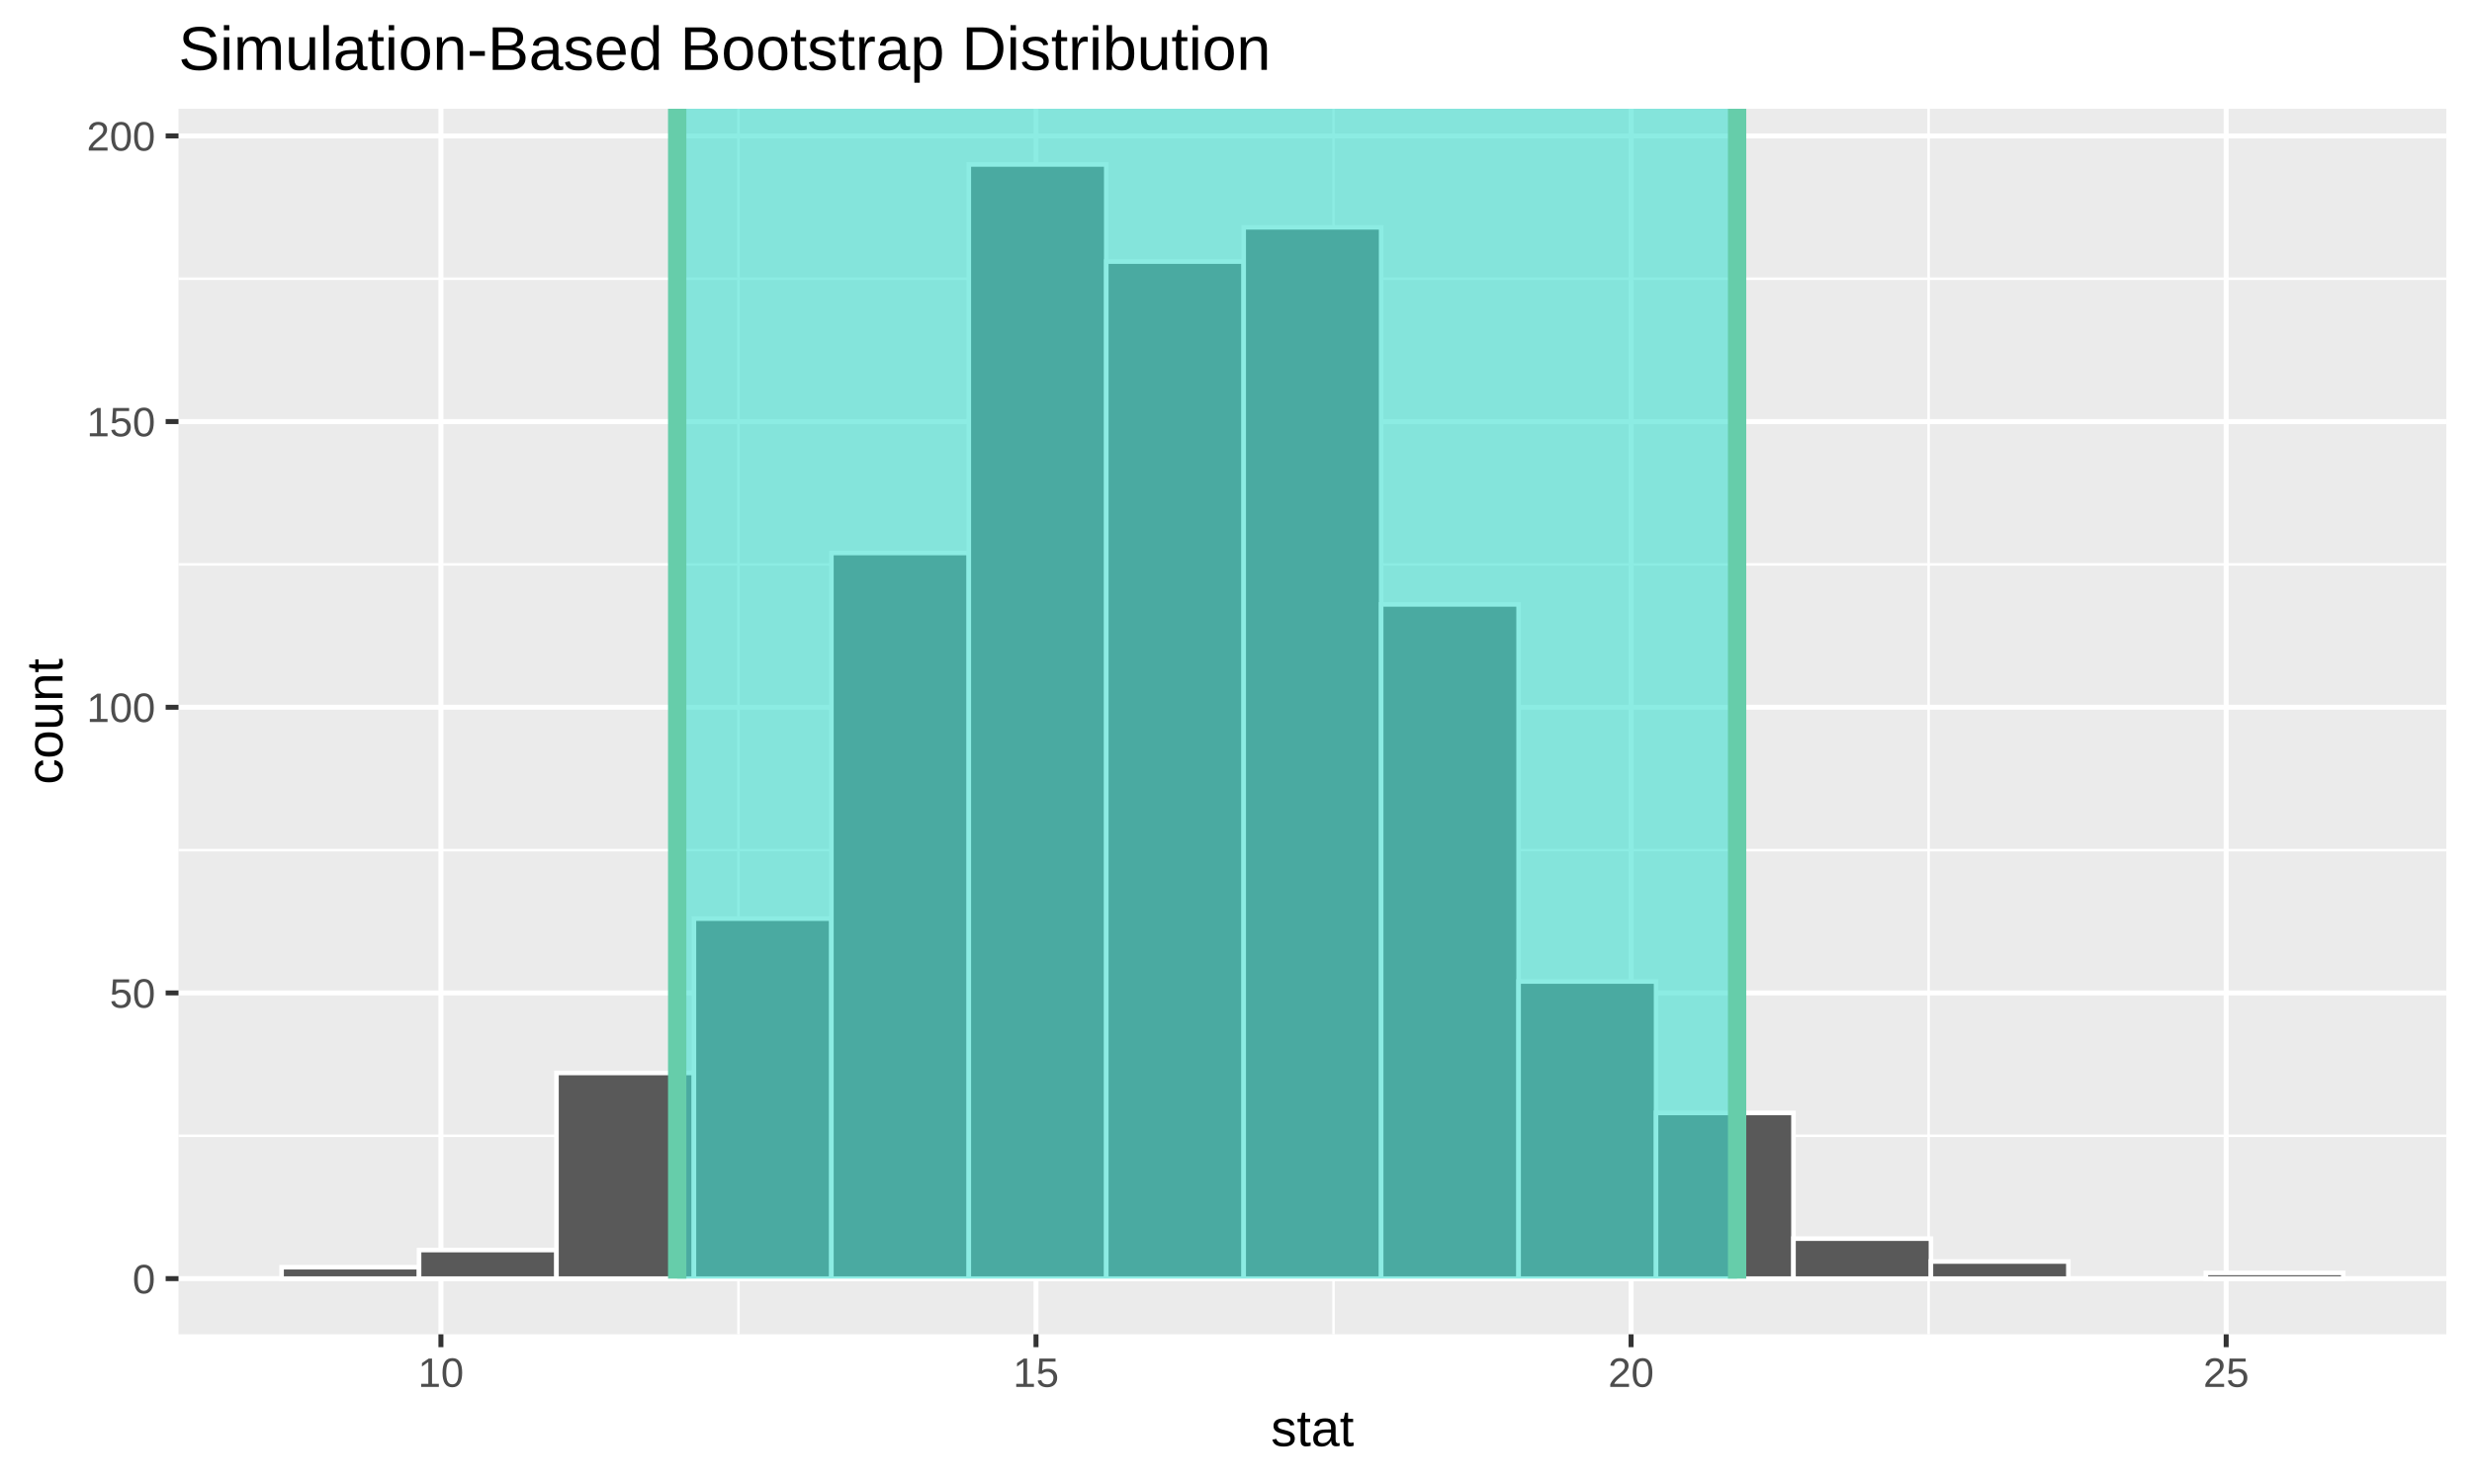
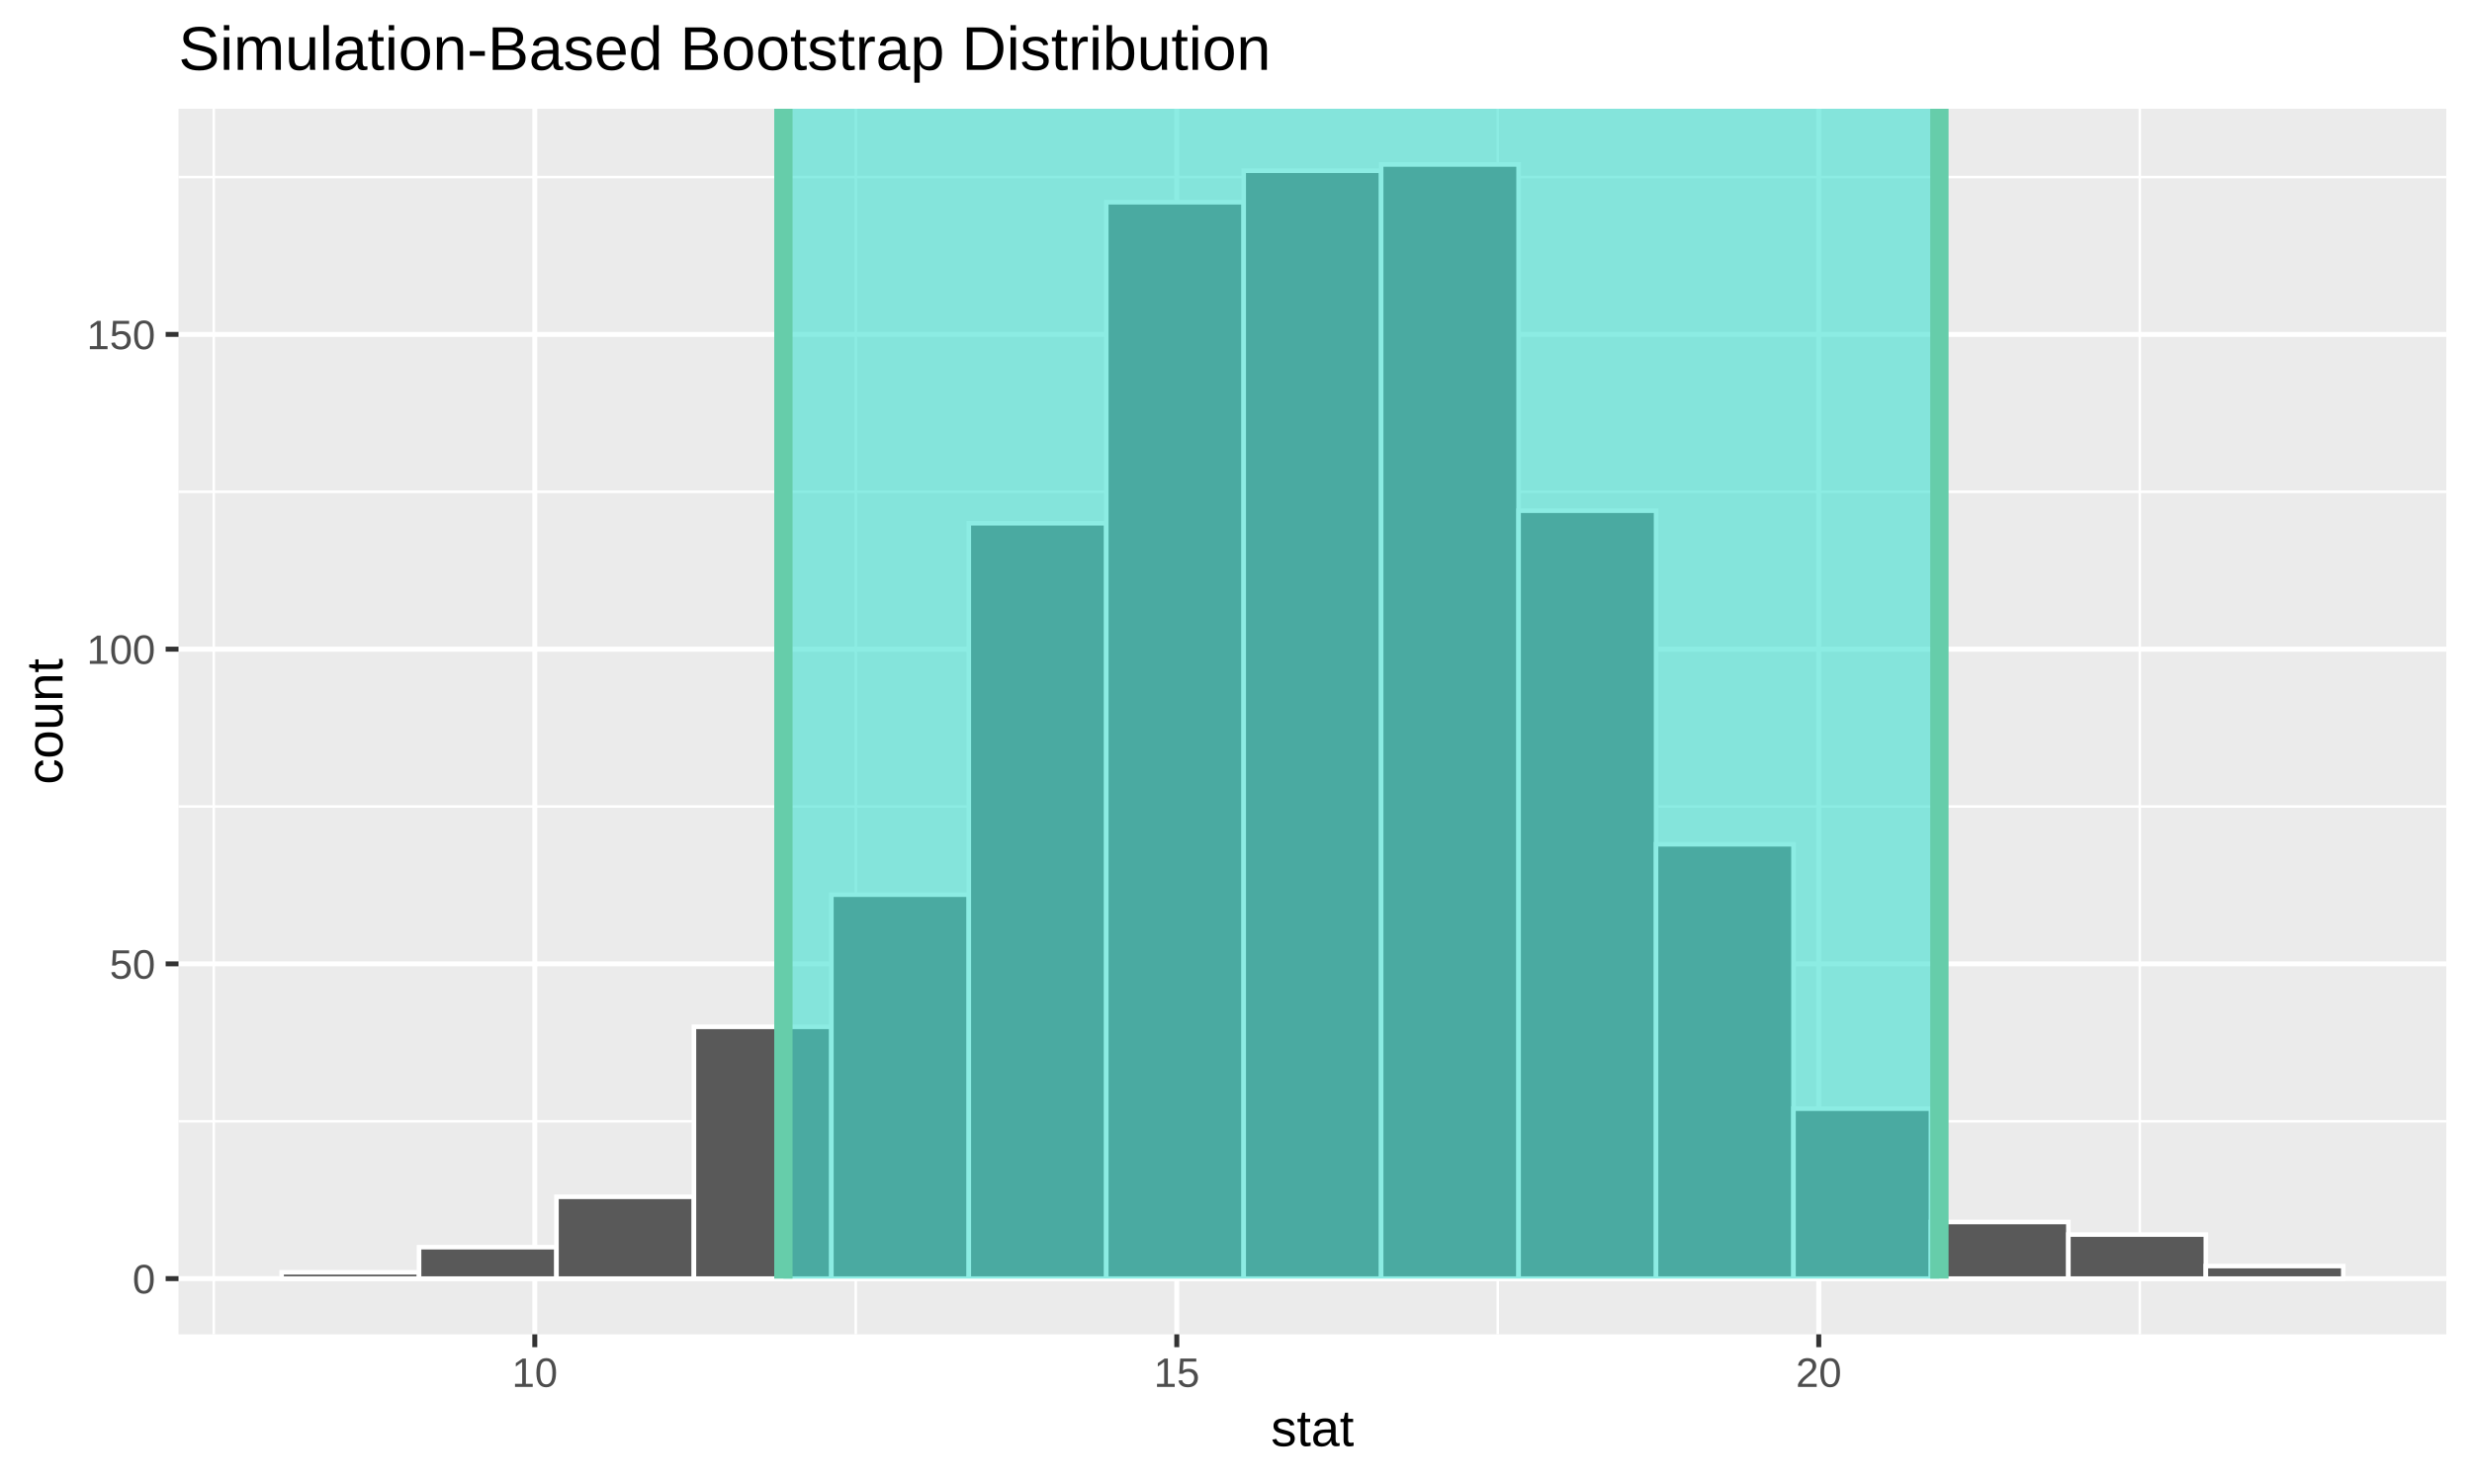
<svg xmlns="http://www.w3.org/2000/svg" viewBox="0 0 576.00 345.60">
  <defs>
    <style type="text/css">
    line, polyline, polygon, path, rect, circle {
      fill: none;
      stroke: #000000;
      stroke-linecap: round;
      stroke-linejoin: round;
      stroke-miterlimit: 10.00;
    }
  </style>
  </defs>
  <rect width="100%" height="100%" style="stroke: none; fill: #FFFFFF;" />
  <rect x="0" y="0.00" width="576.00" height="345.60" style="stroke-width: 1.16; stroke: #FFFFFF; fill: #FFFFFF;" />
  <defs>
    <clipPath id="cpNDEuNTl8NTcwLjAyfDMxMC45NXwyNS4zNA==">
      <rect x="41.59" y="25.34" width="528.43" height="285.61" />
    </clipPath>
  </defs>
  <rect x="41.59" y="25.34" width="528.43" height="285.61" style="stroke-width: 1.16; stroke: none; fill: #EBEBEB;" clip-path="url(#cpNDEuNTl8NTcwLjAyfDMxMC45NXwyNS4zNA==)" />
-   <polyline points="41.59,264.68 570.02,264.68 " style="stroke-width: 0.58; stroke: #FFFFFF; stroke-linecap: butt;" clip-path="url(#cpNDEuNTl8NTcwLjAyfDMxMC45NXwyNS4zNA==)" />
-   <polyline points="41.59,198.11 570.02,198.11 " style="stroke-width: 0.58; stroke: #FFFFFF; stroke-linecap: butt;" clip-path="url(#cpNDEuNTl8NTcwLjAyfDMxMC45NXwyNS4zNA==)" />
-   <polyline points="41.59,131.53 570.02,131.53 " style="stroke-width: 0.58; stroke: #FFFFFF; stroke-linecap: butt;" clip-path="url(#cpNDEuNTl8NTcwLjAyfDMxMC45NXwyNS4zNA==)" />
-   <polyline points="41.59,64.96 570.02,64.96 " style="stroke-width: 0.58; stroke: #FFFFFF; stroke-linecap: butt;" clip-path="url(#cpNDEuNTl8NTcwLjAyfDMxMC45NXwyNS4zNA==)" />
-   <polyline points="172.07,310.95 172.07,25.34 " style="stroke-width: 0.58; stroke: #FFFFFF; stroke-linecap: butt;" clip-path="url(#cpNDEuNTl8NTcwLjAyfDMxMC45NXwyNS4zNA==)" />
-   <polyline points="310.73,310.95 310.73,25.34 " style="stroke-width: 0.58; stroke: #FFFFFF; stroke-linecap: butt;" clip-path="url(#cpNDEuNTl8NTcwLjAyfDMxMC45NXwyNS4zNA==)" />
-   <polyline points="449.39,310.95 449.39,25.34 " style="stroke-width: 0.58; stroke: #FFFFFF; stroke-linecap: butt;" clip-path="url(#cpNDEuNTl8NTcwLjAyfDMxMC45NXwyNS4zNA==)" />
+   <polyline points="41.59,261.30 570.02,261.30 " style="stroke-width: 0.58; stroke: #FFFFFF; stroke-linecap: butt;" clip-path="url(#cpNDEuNTl8NTcwLjAyfDMxMC45NXwyNS4zNA==)" />
+   <polyline points="41.59,187.95 570.02,187.95 " style="stroke-width: 0.58; stroke: #FFFFFF; stroke-linecap: butt;" clip-path="url(#cpNDEuNTl8NTcwLjAyfDMxMC45NXwyNS4zNA==)" />
+   <polyline points="41.59,114.60 570.02,114.60 " style="stroke-width: 0.58; stroke: #FFFFFF; stroke-linecap: butt;" clip-path="url(#cpNDEuNTl8NTcwLjAyfDMxMC45NXwyNS4zNA==)" />
+   <polyline points="41.59,41.26 570.02,41.26 " style="stroke-width: 0.58; stroke: #FFFFFF; stroke-linecap: butt;" clip-path="url(#cpNDEuNTl8NTcwLjAyfDMxMC45NXwyNS4zNA==)" />
+   <polyline points="49.81,310.95 49.81,25.34 " style="stroke-width: 0.58; stroke: #FFFFFF; stroke-linecap: butt;" clip-path="url(#cpNDEuNTl8NTcwLjAyfDMxMC45NXwyNS4zNA==)" />
+   <polyline points="199.40,310.95 199.40,25.34 " style="stroke-width: 0.58; stroke: #FFFFFF; stroke-linecap: butt;" clip-path="url(#cpNDEuNTl8NTcwLjAyfDMxMC45NXwyNS4zNA==)" />
+   <polyline points="349.00,310.95 349.00,25.34 " style="stroke-width: 0.58; stroke: #FFFFFF; stroke-linecap: butt;" clip-path="url(#cpNDEuNTl8NTcwLjAyfDMxMC45NXwyNS4zNA==)" />
+   <polyline points="498.59,310.95 498.59,25.34 " style="stroke-width: 0.58; stroke: #FFFFFF; stroke-linecap: butt;" clip-path="url(#cpNDEuNTl8NTcwLjAyfDMxMC45NXwyNS4zNA==)" />
  <polyline points="41.59,297.97 570.02,297.97 " style="stroke-width: 1.16; stroke: #FFFFFF; stroke-linecap: butt;" clip-path="url(#cpNDEuNTl8NTcwLjAyfDMxMC45NXwyNS4zNA==)" />
-   <polyline points="41.59,231.39 570.02,231.39 " style="stroke-width: 1.16; stroke: #FFFFFF; stroke-linecap: butt;" clip-path="url(#cpNDEuNTl8NTcwLjAyfDMxMC45NXwyNS4zNA==)" />
-   <polyline points="41.59,164.82 570.02,164.82 " style="stroke-width: 1.16; stroke: #FFFFFF; stroke-linecap: butt;" clip-path="url(#cpNDEuNTl8NTcwLjAyfDMxMC45NXwyNS4zNA==)" />
-   <polyline points="41.59,98.24 570.02,98.24 " style="stroke-width: 1.16; stroke: #FFFFFF; stroke-linecap: butt;" clip-path="url(#cpNDEuNTl8NTcwLjAyfDMxMC45NXwyNS4zNA==)" />
-   <polyline points="41.59,31.67 570.02,31.67 " style="stroke-width: 1.16; stroke: #FFFFFF; stroke-linecap: butt;" clip-path="url(#cpNDEuNTl8NTcwLjAyfDMxMC45NXwyNS4zNA==)" />
-   <polyline points="102.74,310.95 102.74,25.34 " style="stroke-width: 1.16; stroke: #FFFFFF; stroke-linecap: butt;" clip-path="url(#cpNDEuNTl8NTcwLjAyfDMxMC45NXwyNS4zNA==)" />
-   <polyline points="241.40,310.95 241.40,25.34 " style="stroke-width: 1.16; stroke: #FFFFFF; stroke-linecap: butt;" clip-path="url(#cpNDEuNTl8NTcwLjAyfDMxMC45NXwyNS4zNA==)" />
-   <polyline points="380.06,310.95 380.06,25.34 " style="stroke-width: 1.16; stroke: #FFFFFF; stroke-linecap: butt;" clip-path="url(#cpNDEuNTl8NTcwLjAyfDMxMC45NXwyNS4zNA==)" />
-   <polyline points="518.72,310.95 518.72,25.34 " style="stroke-width: 1.16; stroke: #FFFFFF; stroke-linecap: butt;" clip-path="url(#cpNDEuNTl8NTcwLjAyfDMxMC45NXwyNS4zNA==)" />
-   <rect x="65.61" y="295.31" width="32.03" height="2.66" style="stroke-width: 1.07; stroke: #FFFFFF; stroke-linecap: square; stroke-linejoin: miter; fill: #595959;" clip-path="url(#cpNDEuNTl8NTcwLjAyfDMxMC45NXwyNS4zNA==)" />
-   <rect x="97.64" y="291.31" width="32.03" height="6.66" style="stroke-width: 1.07; stroke: #FFFFFF; stroke-linecap: square; stroke-linejoin: miter; fill: #595959;" clip-path="url(#cpNDEuNTl8NTcwLjAyfDMxMC45NXwyNS4zNA==)" />
-   <rect x="129.66" y="250.04" width="32.03" height="47.93" style="stroke-width: 1.07; stroke: #FFFFFF; stroke-linecap: square; stroke-linejoin: miter; fill: #595959;" clip-path="url(#cpNDEuNTl8NTcwLjAyfDMxMC45NXwyNS4zNA==)" />
-   <rect x="161.69" y="214.08" width="32.03" height="83.89" style="stroke-width: 1.07; stroke: #FFFFFF; stroke-linecap: square; stroke-linejoin: miter; fill: #595959;" clip-path="url(#cpNDEuNTl8NTcwLjAyfDMxMC45NXwyNS4zNA==)" />
-   <rect x="193.72" y="128.87" width="32.03" height="169.10" style="stroke-width: 1.07; stroke: #FFFFFF; stroke-linecap: square; stroke-linejoin: miter; fill: #595959;" clip-path="url(#cpNDEuNTl8NTcwLjAyfDMxMC45NXwyNS4zNA==)" />
-   <rect x="225.74" y="38.33" width="32.03" height="259.64" style="stroke-width: 1.07; stroke: #FFFFFF; stroke-linecap: square; stroke-linejoin: miter; fill: #595959;" clip-path="url(#cpNDEuNTl8NTcwLjAyfDMxMC45NXwyNS4zNA==)" />
-   <rect x="257.77" y="60.96" width="32.03" height="237.01" style="stroke-width: 1.07; stroke: #FFFFFF; stroke-linecap: square; stroke-linejoin: miter; fill: #595959;" clip-path="url(#cpNDEuNTl8NTcwLjAyfDMxMC45NXwyNS4zNA==)" />
-   <rect x="289.79" y="52.97" width="32.03" height="245.00" style="stroke-width: 1.07; stroke: #FFFFFF; stroke-linecap: square; stroke-linejoin: miter; fill: #595959;" clip-path="url(#cpNDEuNTl8NTcwLjAyfDMxMC45NXwyNS4zNA==)" />
-   <rect x="321.82" y="140.85" width="32.03" height="157.12" style="stroke-width: 1.07; stroke: #FFFFFF; stroke-linecap: square; stroke-linejoin: miter; fill: #595959;" clip-path="url(#cpNDEuNTl8NTcwLjAyfDMxMC45NXwyNS4zNA==)" />
-   <rect x="353.85" y="228.73" width="32.03" height="69.24" style="stroke-width: 1.07; stroke: #FFFFFF; stroke-linecap: square; stroke-linejoin: miter; fill: #595959;" clip-path="url(#cpNDEuNTl8NTcwLjAyfDMxMC45NXwyNS4zNA==)" />
-   <rect x="385.87" y="259.36" width="32.03" height="38.61" style="stroke-width: 1.07; stroke: #FFFFFF; stroke-linecap: square; stroke-linejoin: miter; fill: #595959;" clip-path="url(#cpNDEuNTl8NTcwLjAyfDMxMC45NXwyNS4zNA==)" />
-   <rect x="417.90" y="288.65" width="32.03" height="9.32" style="stroke-width: 1.07; stroke: #FFFFFF; stroke-linecap: square; stroke-linejoin: miter; fill: #595959;" clip-path="url(#cpNDEuNTl8NTcwLjAyfDMxMC45NXwyNS4zNA==)" />
-   <rect x="449.92" y="293.98" width="32.03" height="3.99" style="stroke-width: 1.07; stroke: #FFFFFF; stroke-linecap: square; stroke-linejoin: miter; fill: #595959;" clip-path="url(#cpNDEuNTl8NTcwLjAyfDMxMC45NXwyNS4zNA==)" />
-   <rect x="481.95" y="297.97" width="32.03" height="0.00" style="stroke-width: 1.07; stroke: #FFFFFF; stroke-linecap: square; stroke-linejoin: miter; fill: #595959;" clip-path="url(#cpNDEuNTl8NTcwLjAyfDMxMC45NXwyNS4zNA==)" />
-   <rect x="513.98" y="296.64" width="32.03" height="1.33" style="stroke-width: 1.07; stroke: #FFFFFF; stroke-linecap: square; stroke-linejoin: miter; fill: #595959;" clip-path="url(#cpNDEuNTl8NTcwLjAyfDMxMC45NXwyNS4zNA==)" />
-   <rect x="157.79" y="25.34" width="246.97" height="272.63" style="stroke-width: 1.07; stroke: none; stroke-linecap: square; stroke-linejoin: miter; fill: #40E0D0; fill-opacity: 0.60;" clip-path="url(#cpNDEuNTl8NTcwLjAyfDMxMC45NXwyNS4zNA==)" />
-   <line x1="157.79" y1="297.97" x2="157.79" y2="25.34" style="stroke-width: 4.27; stroke: #66CDAA; stroke-linecap: butt;" clip-path="url(#cpNDEuNTl8NTcwLjAyfDMxMC45NXwyNS4zNA==)" />
-   <line x1="404.76" y1="297.97" x2="404.76" y2="25.34" style="stroke-width: 4.27; stroke: #66CDAA; stroke-linecap: butt;" clip-path="url(#cpNDEuNTl8NTcwLjAyfDMxMC45NXwyNS4zNA==)" />
+   <polyline points="41.59,224.62 570.02,224.62 " style="stroke-width: 1.16; stroke: #FFFFFF; stroke-linecap: butt;" clip-path="url(#cpNDEuNTl8NTcwLjAyfDMxMC45NXwyNS4zNA==)" />
+   <polyline points="41.59,151.28 570.02,151.28 " style="stroke-width: 1.16; stroke: #FFFFFF; stroke-linecap: butt;" clip-path="url(#cpNDEuNTl8NTcwLjAyfDMxMC45NXwyNS4zNA==)" />
+   <polyline points="41.59,77.93 570.02,77.93 " style="stroke-width: 1.16; stroke: #FFFFFF; stroke-linecap: butt;" clip-path="url(#cpNDEuNTl8NTcwLjAyfDMxMC45NXwyNS4zNA==)" />
+   <polyline points="124.61,310.95 124.61,25.34 " style="stroke-width: 1.16; stroke: #FFFFFF; stroke-linecap: butt;" clip-path="url(#cpNDEuNTl8NTcwLjAyfDMxMC45NXwyNS4zNA==)" />
+   <polyline points="274.20,310.95 274.20,25.34 " style="stroke-width: 1.16; stroke: #FFFFFF; stroke-linecap: butt;" clip-path="url(#cpNDEuNTl8NTcwLjAyfDMxMC45NXwyNS4zNA==)" />
+   <polyline points="423.79,310.95 423.79,25.34 " style="stroke-width: 1.16; stroke: #FFFFFF; stroke-linecap: butt;" clip-path="url(#cpNDEuNTl8NTcwLjAyfDMxMC45NXwyNS4zNA==)" />
+   <rect x="65.61" y="296.50" width="32.03" height="1.47" style="stroke-width: 1.07; stroke: #FFFFFF; stroke-linecap: square; stroke-linejoin: miter; fill: #595959;" clip-path="url(#cpNDEuNTl8NTcwLjAyfDMxMC45NXwyNS4zNA==)" />
+   <rect x="97.64" y="290.64" width="32.03" height="7.33" style="stroke-width: 1.07; stroke: #FFFFFF; stroke-linecap: square; stroke-linejoin: miter; fill: #595959;" clip-path="url(#cpNDEuNTl8NTcwLjAyfDMxMC45NXwyNS4zNA==)" />
+   <rect x="129.66" y="278.90" width="32.03" height="19.07" style="stroke-width: 1.07; stroke: #FFFFFF; stroke-linecap: square; stroke-linejoin: miter; fill: #595959;" clip-path="url(#cpNDEuNTl8NTcwLjAyfDMxMC45NXwyNS4zNA==)" />
+   <rect x="161.69" y="239.29" width="32.03" height="58.68" style="stroke-width: 1.07; stroke: #FFFFFF; stroke-linecap: square; stroke-linejoin: miter; fill: #595959;" clip-path="url(#cpNDEuNTl8NTcwLjAyfDMxMC45NXwyNS4zNA==)" />
+   <rect x="193.72" y="208.49" width="32.03" height="89.48" style="stroke-width: 1.07; stroke: #FFFFFF; stroke-linecap: square; stroke-linejoin: miter; fill: #595959;" clip-path="url(#cpNDEuNTl8NTcwLjAyfDMxMC45NXwyNS4zNA==)" />
+   <rect x="225.74" y="121.94" width="32.03" height="176.03" style="stroke-width: 1.07; stroke: #FFFFFF; stroke-linecap: square; stroke-linejoin: miter; fill: #595959;" clip-path="url(#cpNDEuNTl8NTcwLjAyfDMxMC45NXwyNS4zNA==)" />
+   <rect x="257.77" y="47.13" width="32.03" height="250.84" style="stroke-width: 1.07; stroke: #FFFFFF; stroke-linecap: square; stroke-linejoin: miter; fill: #595959;" clip-path="url(#cpNDEuNTl8NTcwLjAyfDMxMC45NXwyNS4zNA==)" />
+   <rect x="289.79" y="39.79" width="32.03" height="258.18" style="stroke-width: 1.07; stroke: #FFFFFF; stroke-linecap: square; stroke-linejoin: miter; fill: #595959;" clip-path="url(#cpNDEuNTl8NTcwLjAyfDMxMC45NXwyNS4zNA==)" />
+   <rect x="321.82" y="38.33" width="32.03" height="259.64" style="stroke-width: 1.07; stroke: #FFFFFF; stroke-linecap: square; stroke-linejoin: miter; fill: #595959;" clip-path="url(#cpNDEuNTl8NTcwLjAyfDMxMC45NXwyNS4zNA==)" />
+   <rect x="353.85" y="119.01" width="32.03" height="178.96" style="stroke-width: 1.07; stroke: #FFFFFF; stroke-linecap: square; stroke-linejoin: miter; fill: #595959;" clip-path="url(#cpNDEuNTl8NTcwLjAyfDMxMC45NXwyNS4zNA==)" />
+   <rect x="385.87" y="196.75" width="32.03" height="101.22" style="stroke-width: 1.07; stroke: #FFFFFF; stroke-linecap: square; stroke-linejoin: miter; fill: #595959;" clip-path="url(#cpNDEuNTl8NTcwLjAyfDMxMC45NXwyNS4zNA==)" />
+   <rect x="417.90" y="258.36" width="32.03" height="39.61" style="stroke-width: 1.07; stroke: #FFFFFF; stroke-linecap: square; stroke-linejoin: miter; fill: #595959;" clip-path="url(#cpNDEuNTl8NTcwLjAyfDMxMC45NXwyNS4zNA==)" />
+   <rect x="449.92" y="284.77" width="32.03" height="13.20" style="stroke-width: 1.07; stroke: #FFFFFF; stroke-linecap: square; stroke-linejoin: miter; fill: #595959;" clip-path="url(#cpNDEuNTl8NTcwLjAyfDMxMC45NXwyNS4zNA==)" />
+   <rect x="481.95" y="287.70" width="32.03" height="10.27" style="stroke-width: 1.07; stroke: #FFFFFF; stroke-linecap: square; stroke-linejoin: miter; fill: #595959;" clip-path="url(#cpNDEuNTl8NTcwLjAyfDMxMC45NXwyNS4zNA==)" />
+   <rect x="513.98" y="295.04" width="32.03" height="2.93" style="stroke-width: 1.07; stroke: #FFFFFF; stroke-linecap: square; stroke-linejoin: miter; fill: #595959;" clip-path="url(#cpNDEuNTl8NTcwLjAyfDMxMC45NXwyNS4zNA==)" />
+   <rect x="182.54" y="25.34" width="269.36" height="272.63" style="stroke-width: 1.07; stroke: none; stroke-linecap: square; stroke-linejoin: miter; fill: #40E0D0; fill-opacity: 0.60;" clip-path="url(#cpNDEuNTl8NTcwLjAyfDMxMC45NXwyNS4zNA==)" />
+   <line x1="182.54" y1="297.97" x2="182.54" y2="25.34" style="stroke-width: 4.27; stroke: #66CDAA; stroke-linecap: butt;" clip-path="url(#cpNDEuNTl8NTcwLjAyfDMxMC45NXwyNS4zNA==)" />
+   <line x1="451.90" y1="297.97" x2="451.90" y2="25.34" style="stroke-width: 4.27; stroke: #66CDAA; stroke-linecap: butt;" clip-path="url(#cpNDEuNTl8NTcwLjAyfDMxMC45NXwyNS4zNA==)" />
  <defs>
    <clipPath id="cpMC4wMHw1NzYuMDB8MzQ1LjYwfDAuMDA=">
      <rect x="0.00" y="0.00" width="576.00" height="345.60" />
    </clipPath>
  </defs>
  <g clip-path="url(#cpMC4wMHw1NzYuMDB8MzQ1LjYwfDAuMDA=)">
    <text x="30.87" y="301.41" style="font-size: 9.60px; fill: #4D4D4D; font-family: Arial;" textLength="5.34px" lengthAdjust="spacingAndGlyphs">0</text>
  </g>
  <g clip-path="url(#cpMC4wMHw1NzYuMDB8MzQ1LjYwfDAuMDA=)">
-     <text x="25.54" y="234.83" style="font-size: 9.60px; fill: #4D4D4D; font-family: Arial;" textLength="10.68px" lengthAdjust="spacingAndGlyphs">50</text>
+     <text x="25.54" y="228.06" style="font-size: 9.60px; fill: #4D4D4D; font-family: Arial;" textLength="10.68px" lengthAdjust="spacingAndGlyphs">50</text>
  </g>
  <g clip-path="url(#cpMC4wMHw1NzYuMDB8MzQ1LjYwfDAuMDA=)">
-     <text x="20.20" y="168.25" style="font-size: 9.60px; fill: #4D4D4D; font-family: Arial;" textLength="16.02px" lengthAdjust="spacingAndGlyphs">100</text>
+     <text x="20.20" y="154.71" style="font-size: 9.60px; fill: #4D4D4D; font-family: Arial;" textLength="16.02px" lengthAdjust="spacingAndGlyphs">100</text>
  </g>
  <g clip-path="url(#cpMC4wMHw1NzYuMDB8MzQ1LjYwfDAuMDA=)">
-     <text x="20.20" y="101.68" style="font-size: 9.60px; fill: #4D4D4D; font-family: Arial;" textLength="16.02px" lengthAdjust="spacingAndGlyphs">150</text>
+     <text x="20.20" y="81.37" style="font-size: 9.60px; fill: #4D4D4D; font-family: Arial;" textLength="16.02px" lengthAdjust="spacingAndGlyphs">150</text>
+   </g>
+   <polyline points="38.60,297.97 41.59,297.97 " style="stroke-width: 1.16; stroke: #333333; stroke-linecap: butt;" clip-path="url(#cpMC4wMHw1NzYuMDB8MzQ1LjYwfDAuMDA=)" />
+   <polyline points="38.60,224.62 41.59,224.62 " style="stroke-width: 1.16; stroke: #333333; stroke-linecap: butt;" clip-path="url(#cpMC4wMHw1NzYuMDB8MzQ1LjYwfDAuMDA=)" />
+   <polyline points="38.60,151.28 41.59,151.28 " style="stroke-width: 1.16; stroke: #333333; stroke-linecap: butt;" clip-path="url(#cpMC4wMHw1NzYuMDB8MzQ1LjYwfDAuMDA=)" />
+   <polyline points="38.60,77.93 41.59,77.93 " style="stroke-width: 1.16; stroke: #333333; stroke-linecap: butt;" clip-path="url(#cpMC4wMHw1NzYuMDB8MzQ1LjYwfDAuMDA=)" />
+   <polyline points="124.61,313.94 124.61,310.95 " style="stroke-width: 1.16; stroke: #333333; stroke-linecap: butt;" clip-path="url(#cpMC4wMHw1NzYuMDB8MzQ1LjYwfDAuMDA=)" />
+   <polyline points="274.20,313.94 274.20,310.95 " style="stroke-width: 1.16; stroke: #333333; stroke-linecap: butt;" clip-path="url(#cpMC4wMHw1NzYuMDB8MzQ1LjYwfDAuMDA=)" />
+   <polyline points="423.79,313.94 423.79,310.95 " style="stroke-width: 1.16; stroke: #333333; stroke-linecap: butt;" clip-path="url(#cpMC4wMHw1NzYuMDB8MzQ1LjYwfDAuMDA=)" />
+   <g clip-path="url(#cpMC4wMHw1NzYuMDB8MzQ1LjYwfDAuMDA=)">
+     <text x="119.27" y="323.20" style="font-size: 9.60px; fill: #4D4D4D; font-family: Arial;" textLength="10.68px" lengthAdjust="spacingAndGlyphs">10</text>
  </g>
  <g clip-path="url(#cpMC4wMHw1NzYuMDB8MzQ1LjYwfDAuMDA=)">
-     <text x="20.20" y="35.10" style="font-size: 9.60px; fill: #4D4D4D; font-family: Arial;" textLength="16.02px" lengthAdjust="spacingAndGlyphs">200</text>
-   </g>
-   <polyline points="38.60,297.97 41.59,297.97 " style="stroke-width: 1.16; stroke: #333333; stroke-linecap: butt;" clip-path="url(#cpMC4wMHw1NzYuMDB8MzQ1LjYwfDAuMDA=)" />
-   <polyline points="38.60,231.39 41.59,231.39 " style="stroke-width: 1.16; stroke: #333333; stroke-linecap: butt;" clip-path="url(#cpMC4wMHw1NzYuMDB8MzQ1LjYwfDAuMDA=)" />
-   <polyline points="38.60,164.82 41.59,164.82 " style="stroke-width: 1.16; stroke: #333333; stroke-linecap: butt;" clip-path="url(#cpMC4wMHw1NzYuMDB8MzQ1LjYwfDAuMDA=)" />
-   <polyline points="38.60,98.24 41.59,98.24 " style="stroke-width: 1.16; stroke: #333333; stroke-linecap: butt;" clip-path="url(#cpMC4wMHw1NzYuMDB8MzQ1LjYwfDAuMDA=)" />
-   <polyline points="38.60,31.67 41.59,31.67 " style="stroke-width: 1.16; stroke: #333333; stroke-linecap: butt;" clip-path="url(#cpMC4wMHw1NzYuMDB8MzQ1LjYwfDAuMDA=)" />
-   <polyline points="102.74,313.94 102.74,310.95 " style="stroke-width: 1.16; stroke: #333333; stroke-linecap: butt;" clip-path="url(#cpMC4wMHw1NzYuMDB8MzQ1LjYwfDAuMDA=)" />
-   <polyline points="241.40,313.94 241.40,310.95 " style="stroke-width: 1.16; stroke: #333333; stroke-linecap: butt;" clip-path="url(#cpMC4wMHw1NzYuMDB8MzQ1LjYwfDAuMDA=)" />
-   <polyline points="380.06,313.94 380.06,310.95 " style="stroke-width: 1.16; stroke: #333333; stroke-linecap: butt;" clip-path="url(#cpMC4wMHw1NzYuMDB8MzQ1LjYwfDAuMDA=)" />
-   <polyline points="518.72,313.94 518.72,310.95 " style="stroke-width: 1.16; stroke: #333333; stroke-linecap: butt;" clip-path="url(#cpMC4wMHw1NzYuMDB8MzQ1LjYwfDAuMDA=)" />
-   <g clip-path="url(#cpMC4wMHw1NzYuMDB8MzQ1LjYwfDAuMDA=)">
-     <text x="97.40" y="323.20" style="font-size: 9.60px; fill: #4D4D4D; font-family: Arial;" textLength="10.68px" lengthAdjust="spacingAndGlyphs">10</text>
+     <text x="268.86" y="323.20" style="font-size: 9.60px; fill: #4D4D4D; font-family: Arial;" textLength="10.68px" lengthAdjust="spacingAndGlyphs">15</text>
  </g>
  <g clip-path="url(#cpMC4wMHw1NzYuMDB8MzQ1LjYwfDAuMDA=)">
-     <text x="236.06" y="323.20" style="font-size: 9.60px; fill: #4D4D4D; font-family: Arial;" textLength="10.68px" lengthAdjust="spacingAndGlyphs">15</text>
-   </g>
-   <g clip-path="url(#cpMC4wMHw1NzYuMDB8MzQ1LjYwfDAuMDA=)">
-     <text x="374.72" y="323.20" style="font-size: 9.60px; fill: #4D4D4D; font-family: Arial;" textLength="10.68px" lengthAdjust="spacingAndGlyphs">20</text>
-   </g>
-   <g clip-path="url(#cpMC4wMHw1NzYuMDB8MzQ1LjYwfDAuMDA=)">
-     <text x="513.38" y="323.20" style="font-size: 9.60px; fill: #4D4D4D; font-family: Arial;" textLength="10.68px" lengthAdjust="spacingAndGlyphs">25</text>
+     <text x="418.45" y="323.20" style="font-size: 9.60px; fill: #4D4D4D; font-family: Arial;" textLength="10.68px" lengthAdjust="spacingAndGlyphs">20</text>
  </g>
  <g clip-path="url(#cpMC4wMHw1NzYuMDB8MzQ1LjYwfDAuMDA=)">
    <text x="296.14" y="336.98" style="font-size: 12.00px; font-family: Arial;" textLength="19.34px" lengthAdjust="spacingAndGlyphs">stat</text>
  </g>
  <g clip-path="url(#cpMC4wMHw1NzYuMDB8MzQ1LjYwfDAuMDA=)">
    <text transform="translate(14.57,182.83) rotate(-90)" style="font-size: 12.00px; font-family: Arial;" textLength="29.36px" lengthAdjust="spacingAndGlyphs">count</text>
  </g>
  <g clip-path="url(#cpMC4wMHw1NzYuMDB8MzQ1LjYwfDAuMDA=)">
    <text x="41.59" y="16.29" style="font-size: 14.40px; font-family: Arial;" textLength="254.52px" lengthAdjust="spacingAndGlyphs">Simulation-Based Bootstrap Distribution</text>
  </g>
</svg>
